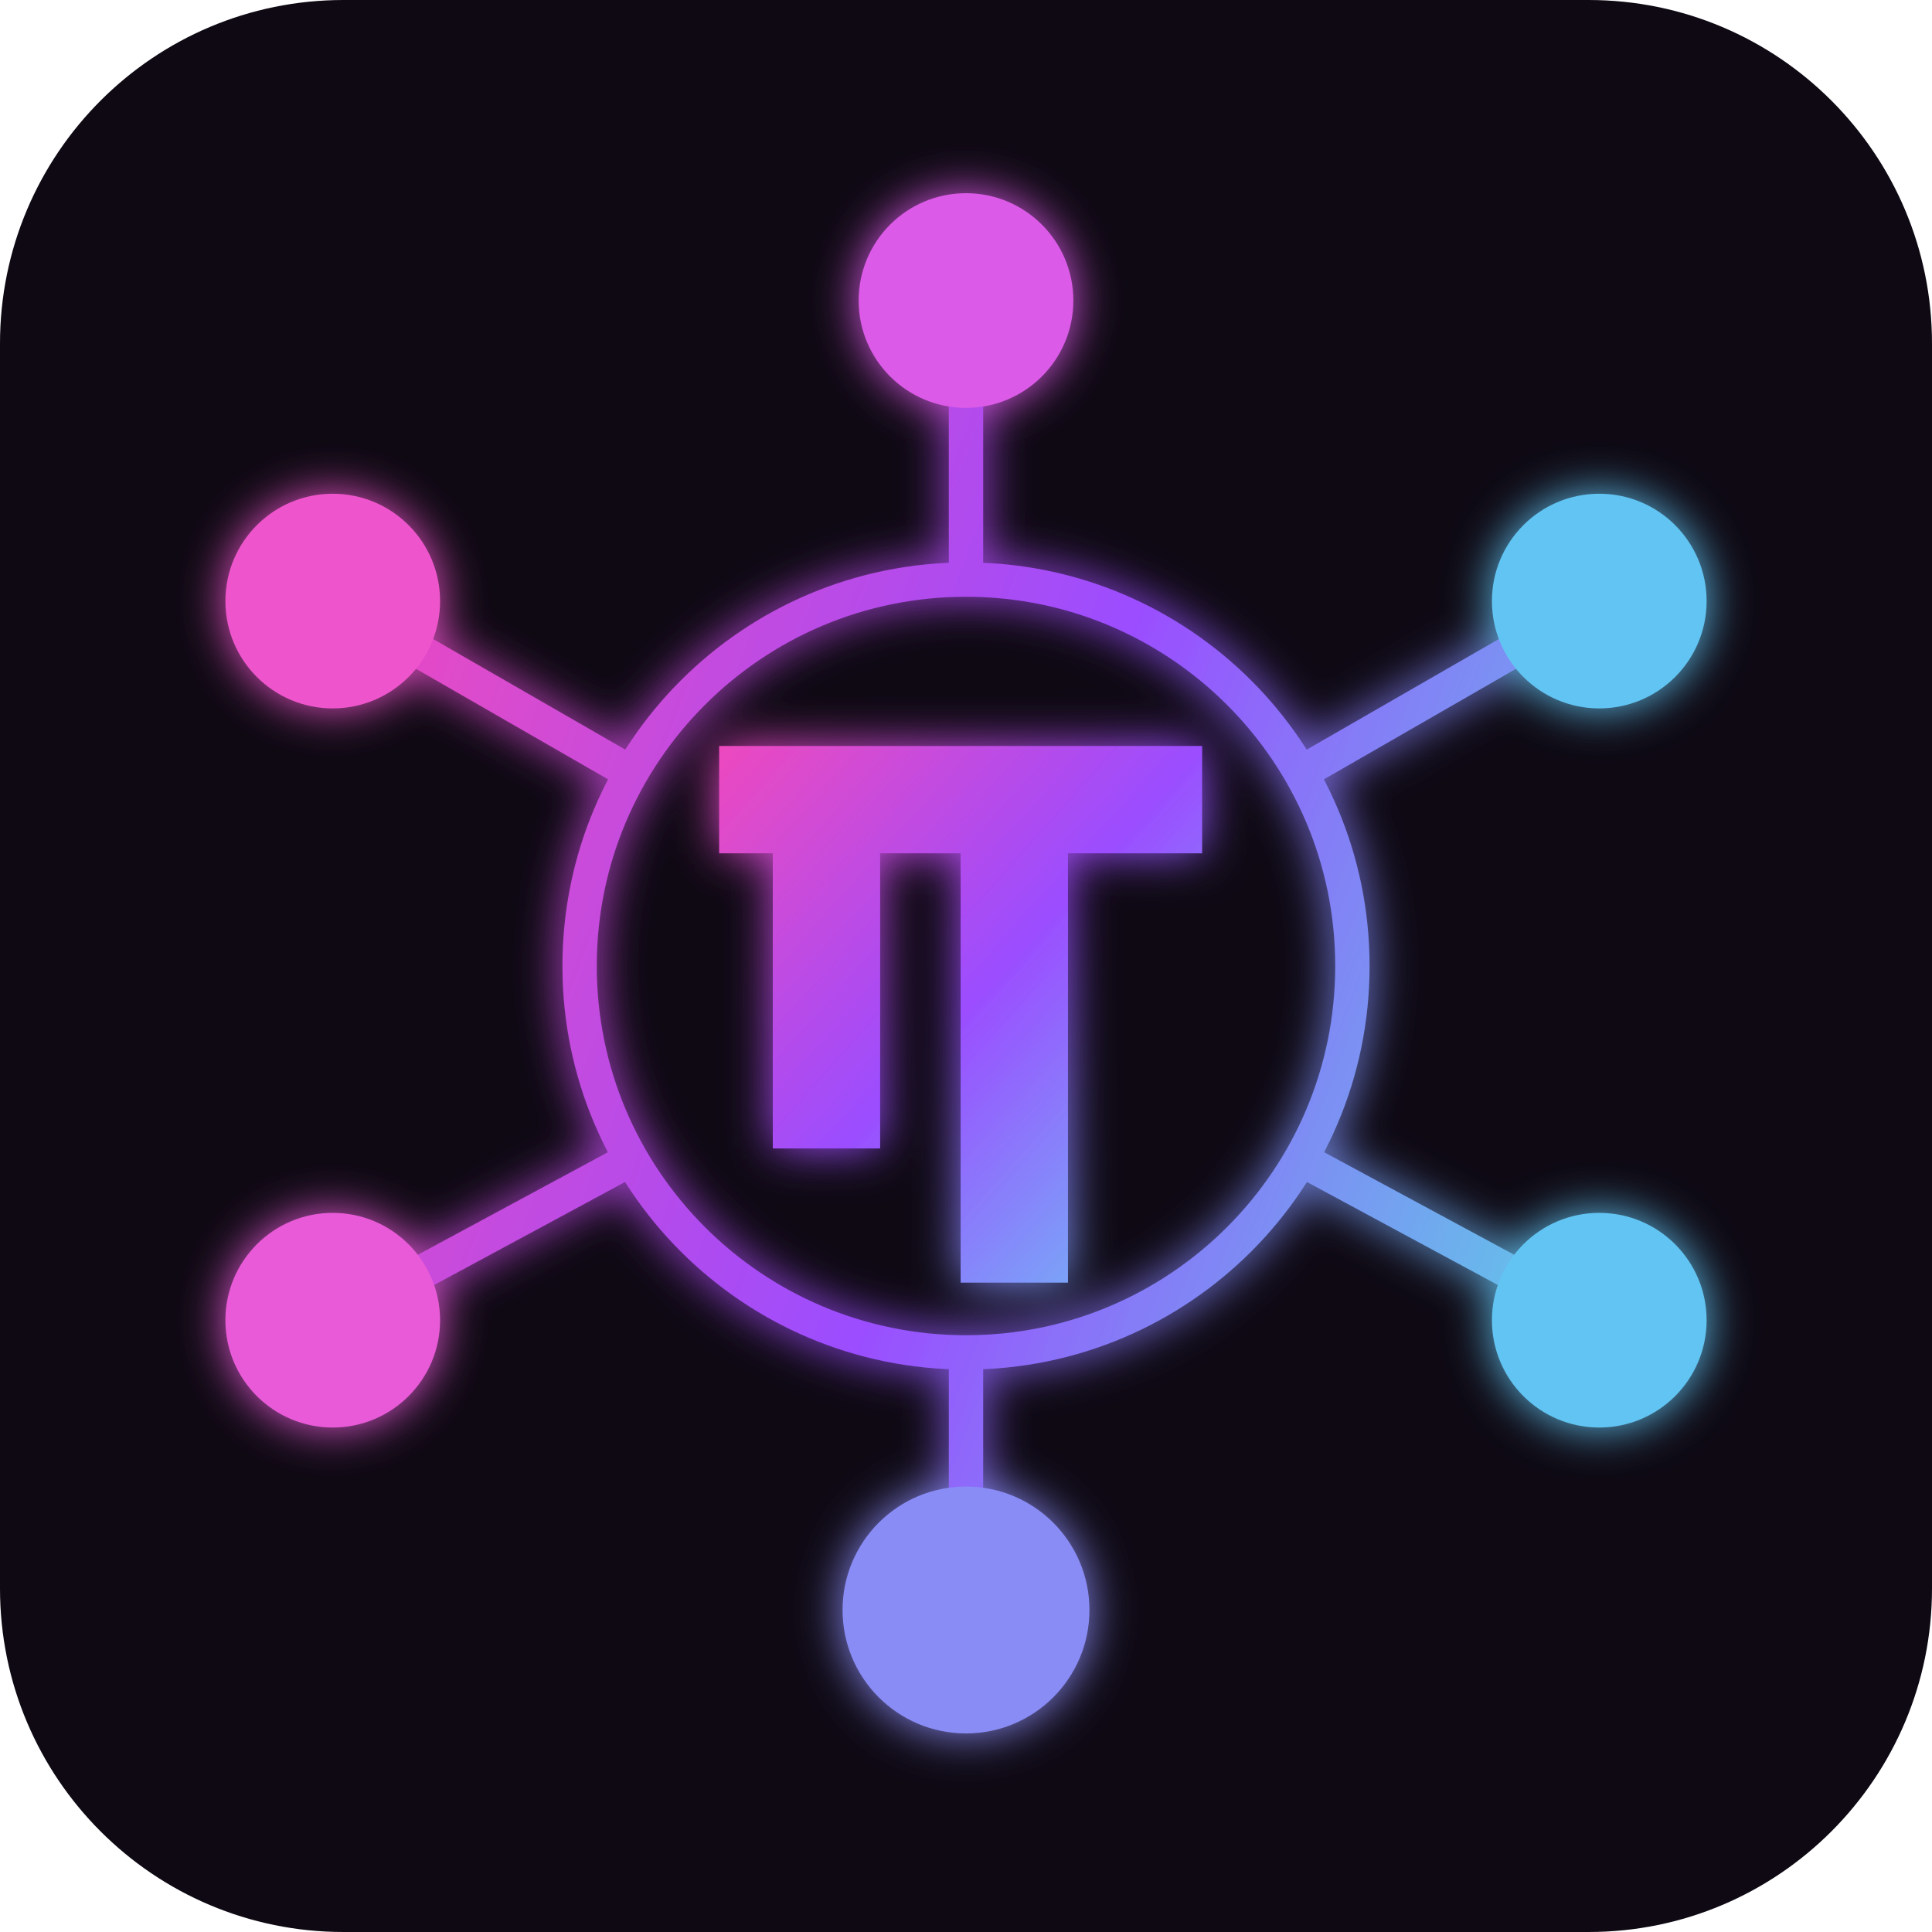
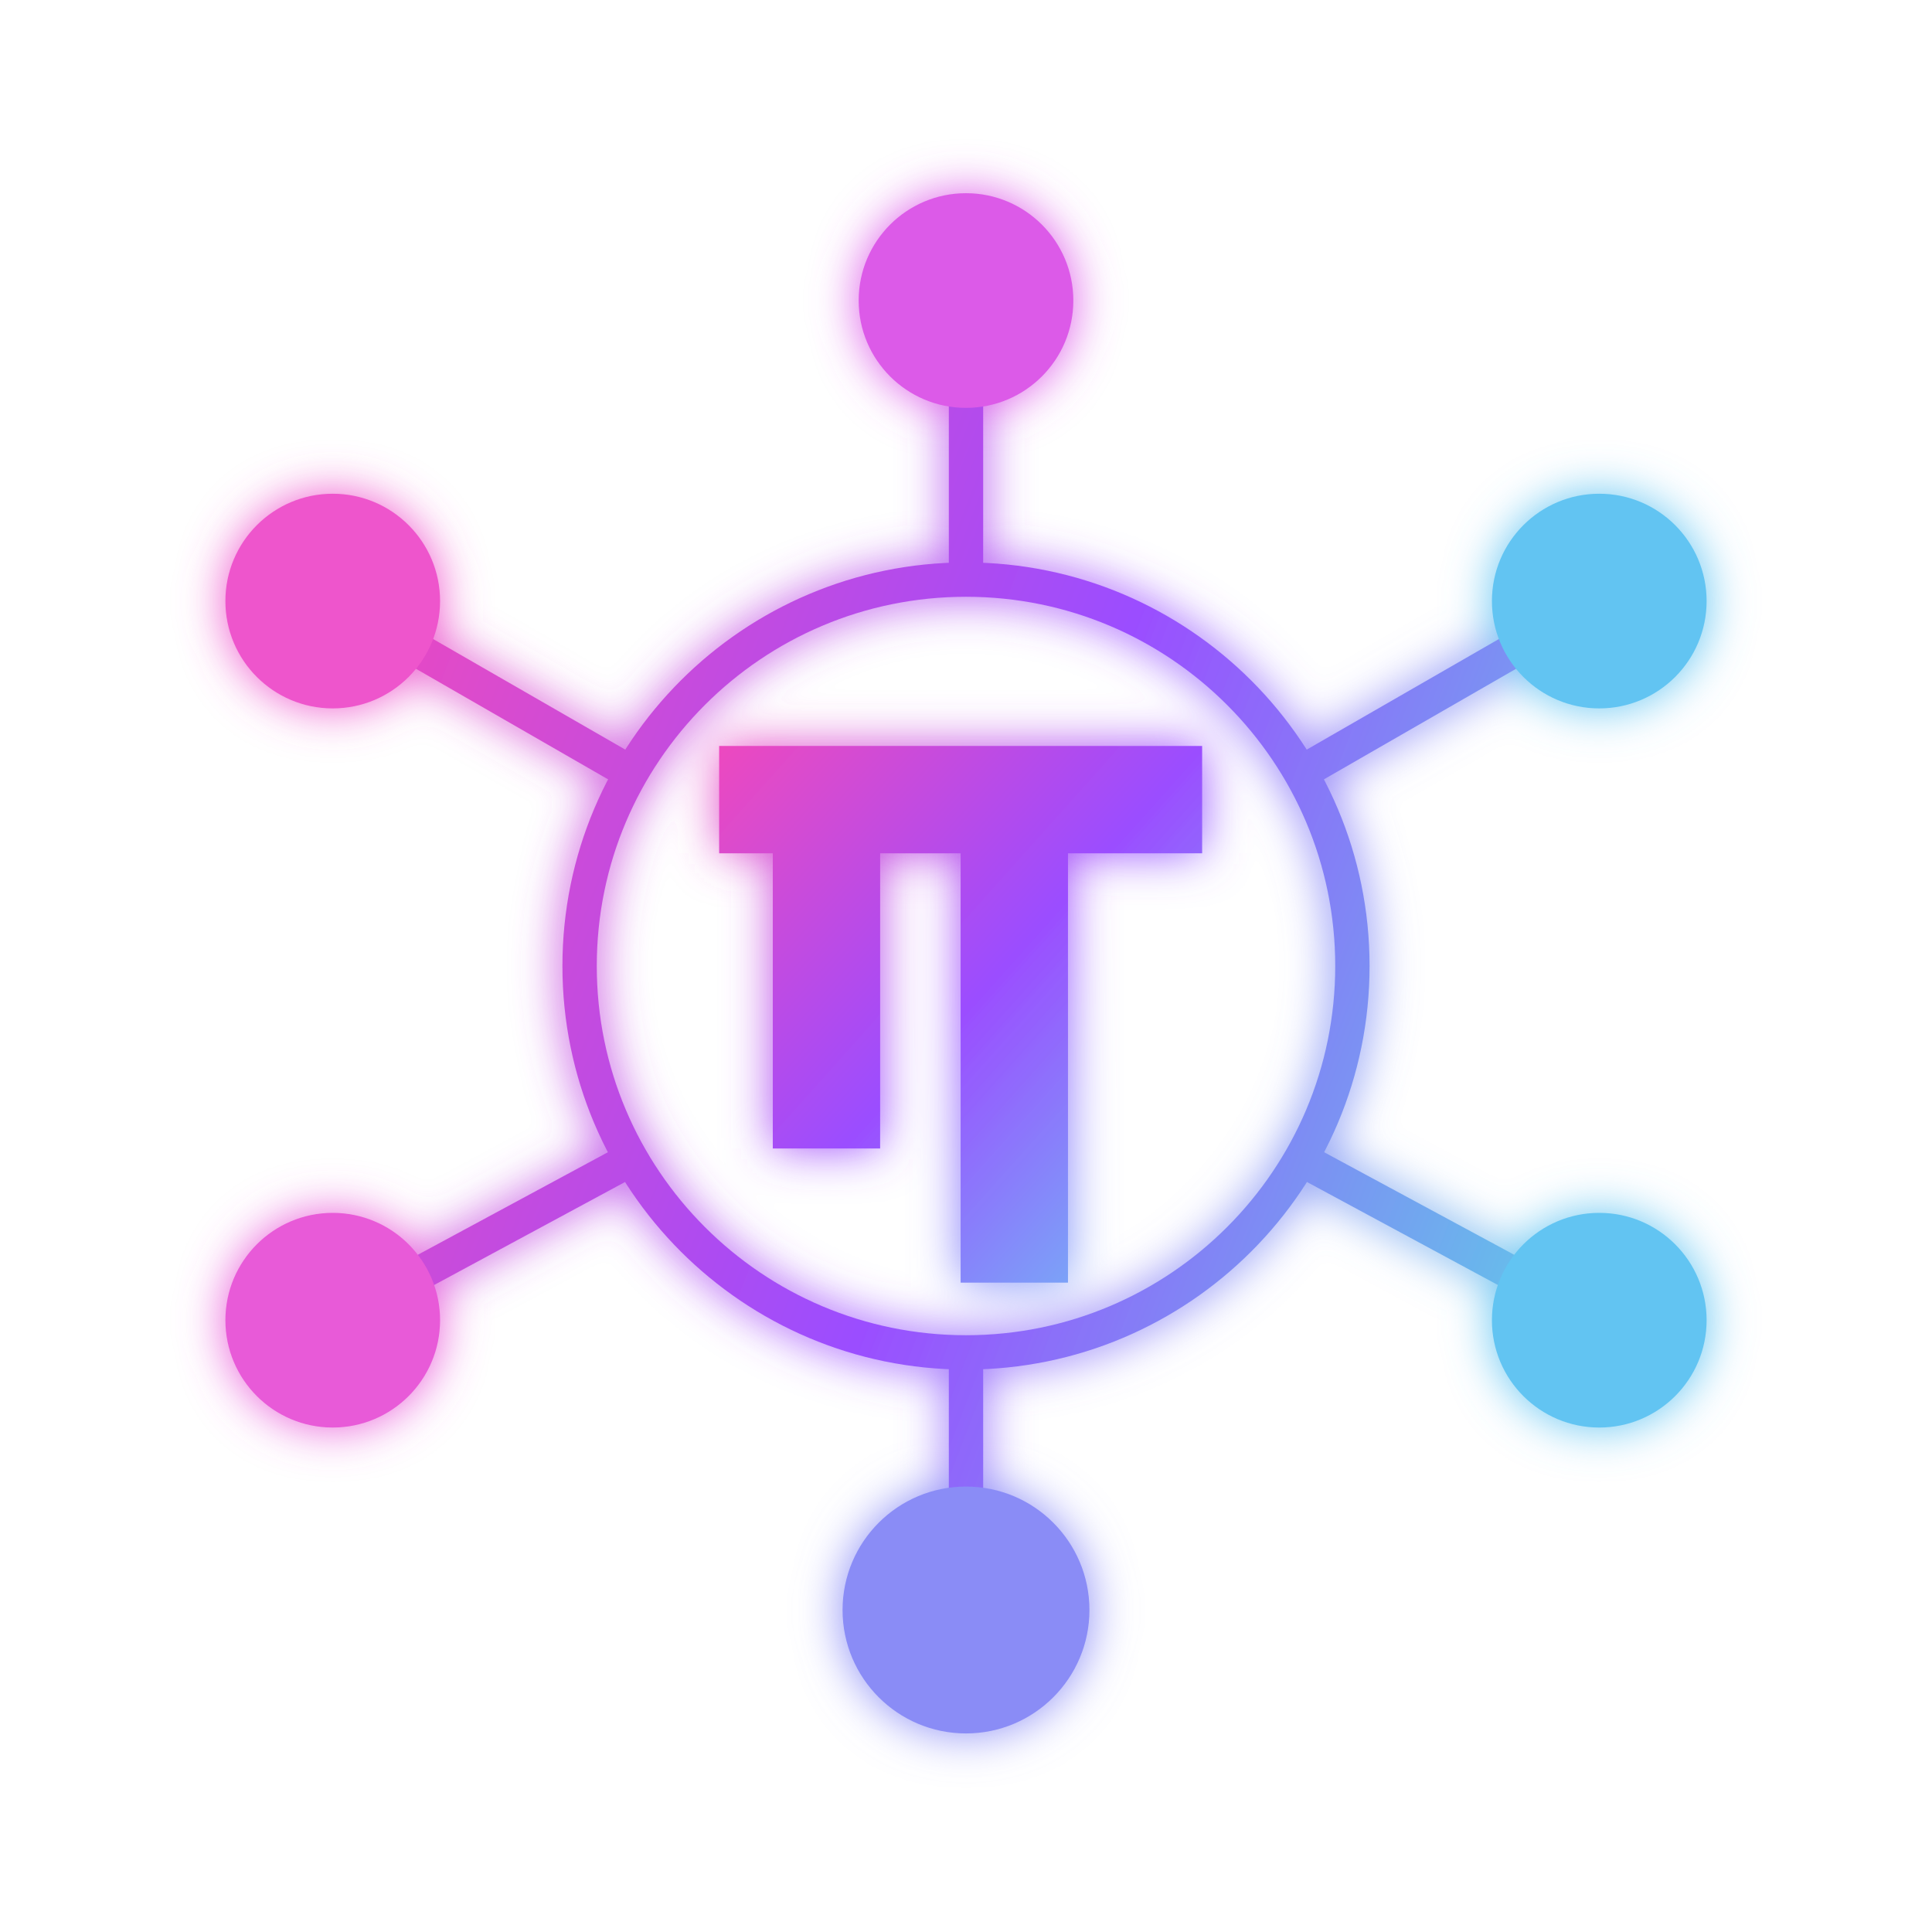
<svg xmlns="http://www.w3.org/2000/svg" viewBox="0 0 180 180">
  <defs>
    <linearGradient id="g" gradientUnits="userSpaceOnUse" x1="30" y1="60" x2="160" y2="110">
      <stop offset="0" stop-color="#ed4abf" />
      <stop offset=".5" stop-color="#9b4dff" />
      <stop offset="1" stop-color="#5ad8e6" />
    </linearGradient>
    <linearGradient id="glyph" x1="0" y1="0" x2="1" y2="1">
      <stop offset="0" stop-color="#ed4abf" />
      <stop offset=".5" stop-color="#9b4dff" />
      <stop offset="1" stop-color="#6fc3f5" />
    </linearGradient>
    <filter id="glow" x="-20%" y="-20%" width="140%" height="140%">
      <feGaussianBlur stdDeviation="2.2" result="b" />
      <feMerge>
        <feMergeNode in="b" />
        <feMergeNode in="SourceGraphic" />
      </feMerge>
    </filter>
  </defs>
-   <rect width="180" height="180" rx="32" fill="#0e0913" />
  <g filter="url(#glow)">
    <g stroke="url(#g)" stroke-width="3.2" fill="none">
      <circle cx="90" cy="90" r="36" />
      <path d="M90 54V30M90 126V148M58.8 72 31 56M121.2 72 149 56M58.8 108 31 123M121.2 108 149 123" />
    </g>
    <circle cx="90" cy="28" r="10" fill="#dc5ae8" />
    <circle cx="90" cy="150" r="11.5" fill="#8a8cf6" />
    <circle cx="31" cy="56" r="10" fill="#ee55cc" />
    <circle cx="31" cy="123" r="10" fill="#e85ad8" />
    <circle cx="149" cy="56" r="10" fill="#62c4f2" />
    <circle cx="149" cy="123" r="10" fill="#62c4f2" />
    <path fill="url(#glyph)" transform="translate(49.5 49.5) scale(1.25)" d="M14 16h36v8H40v32h-8V24h-6v22h-8V24h-4z" />
  </g>
</svg>
